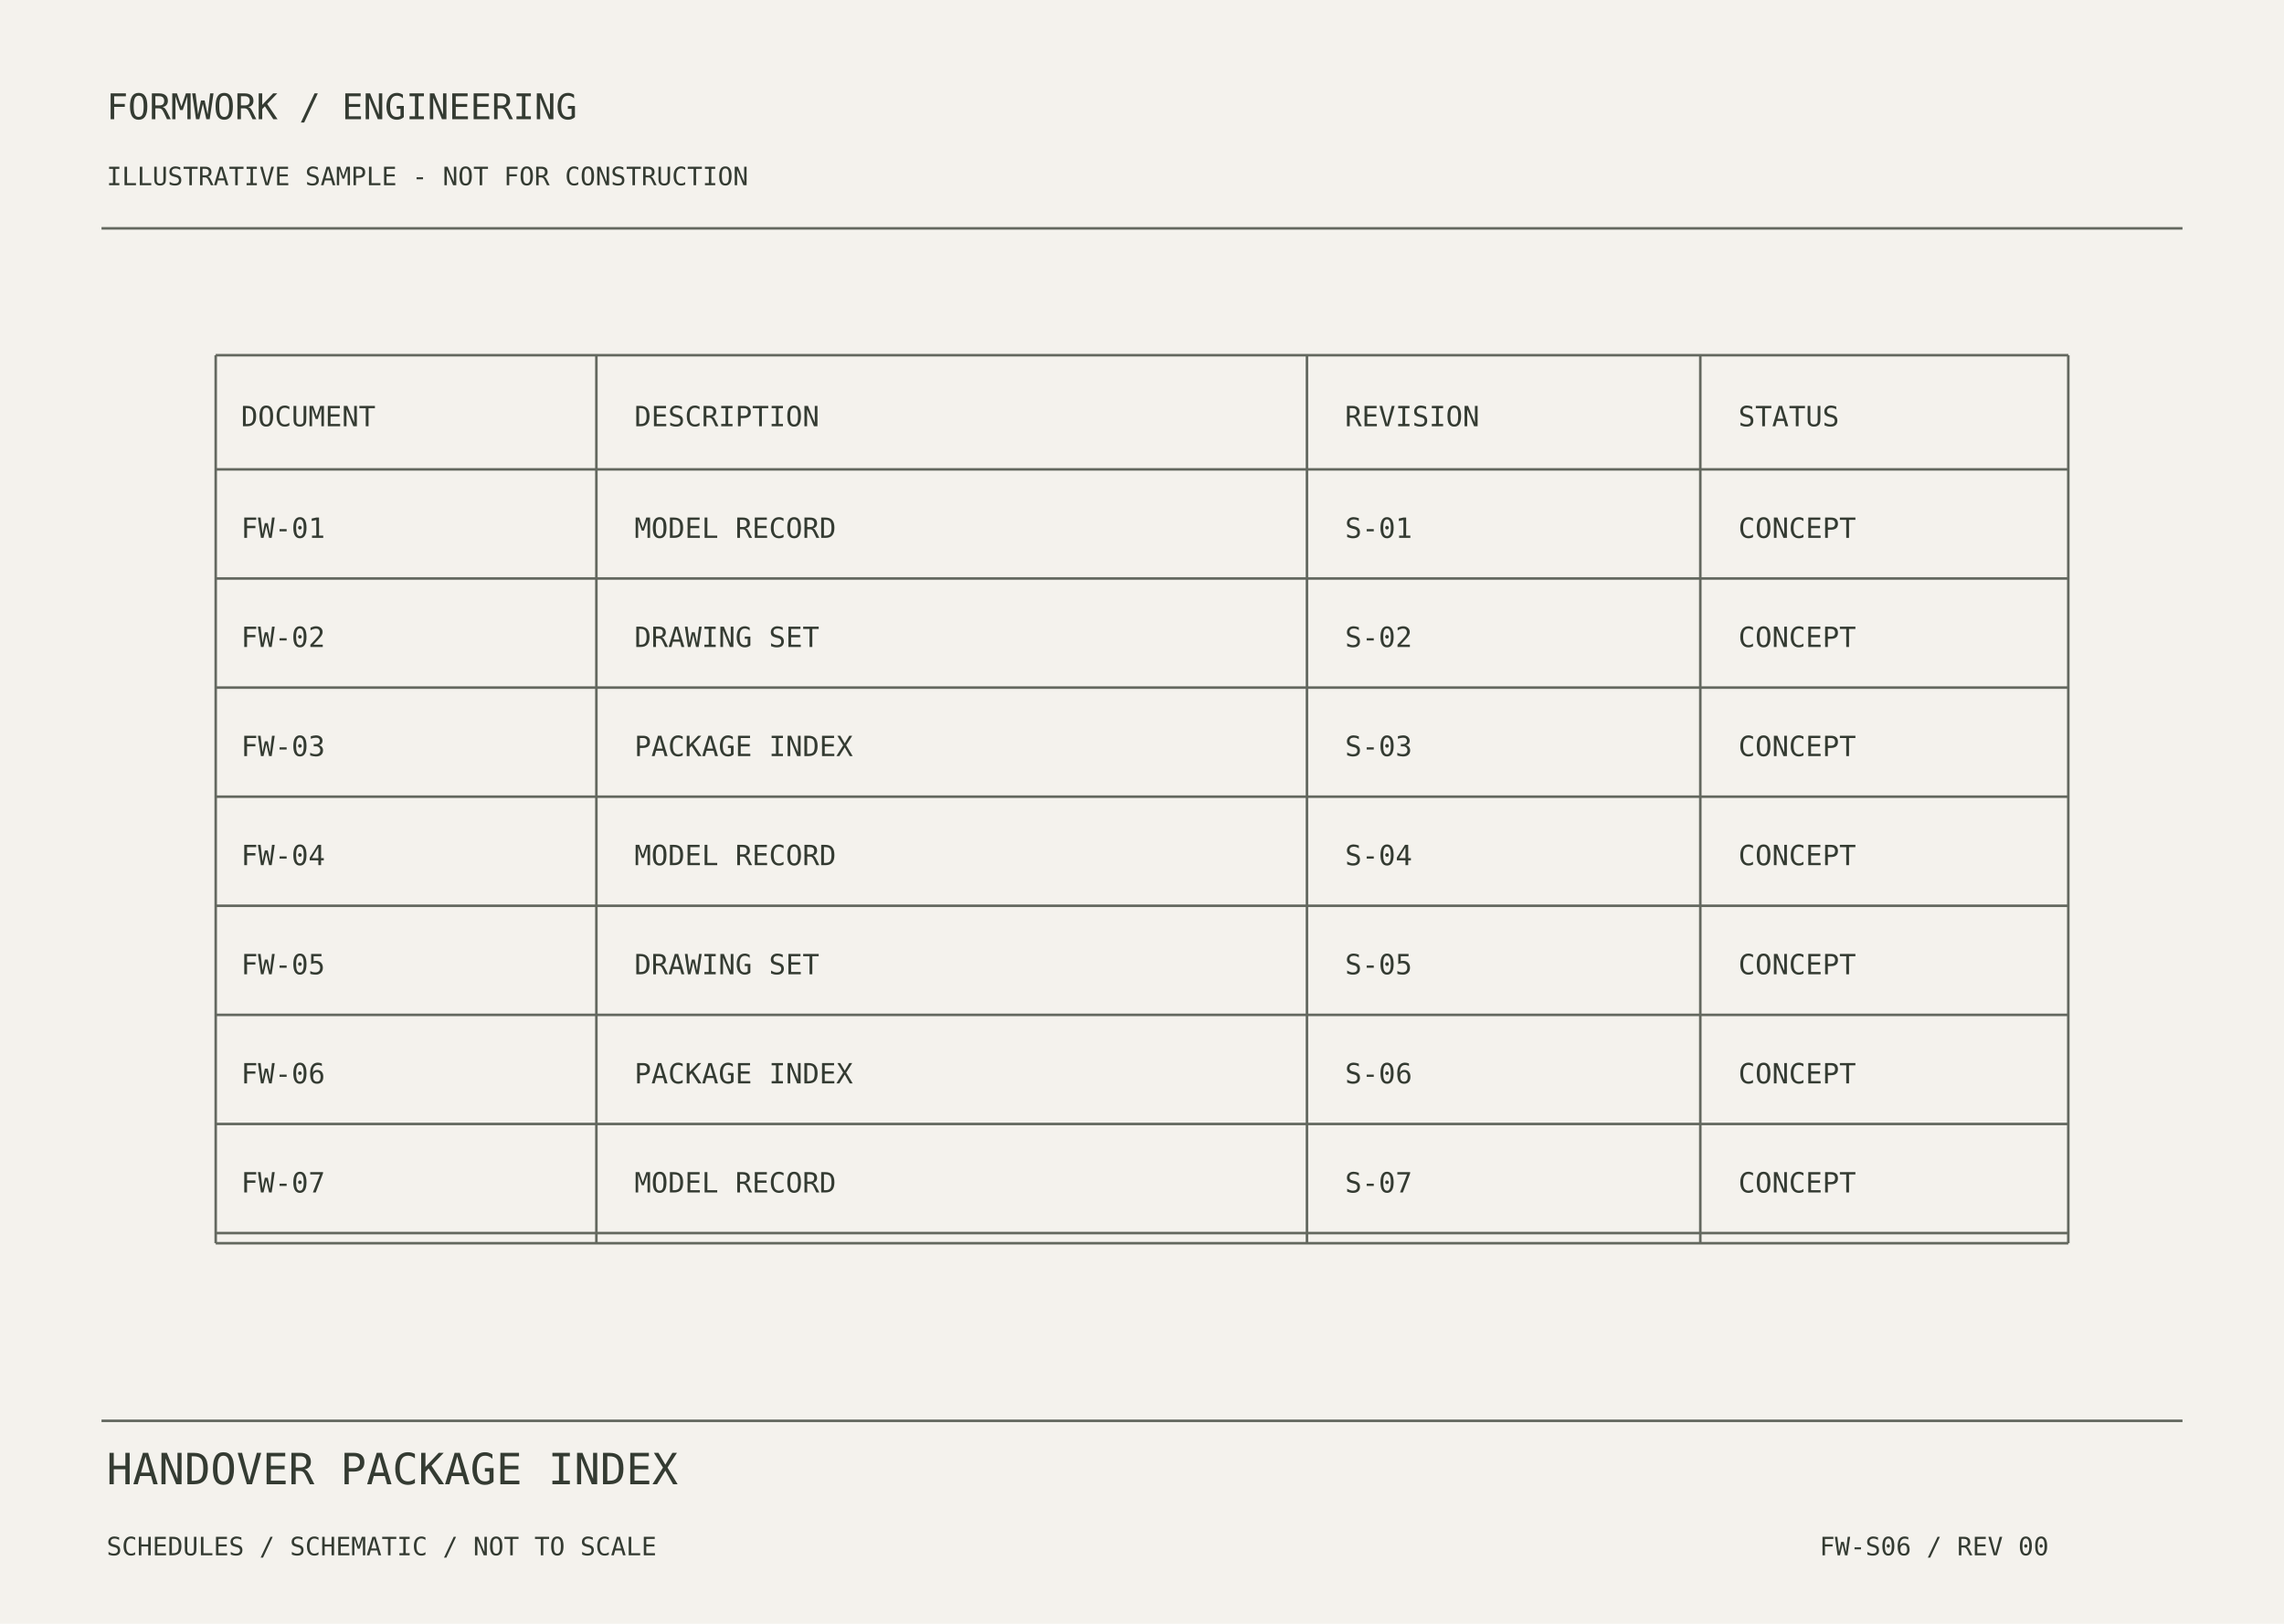
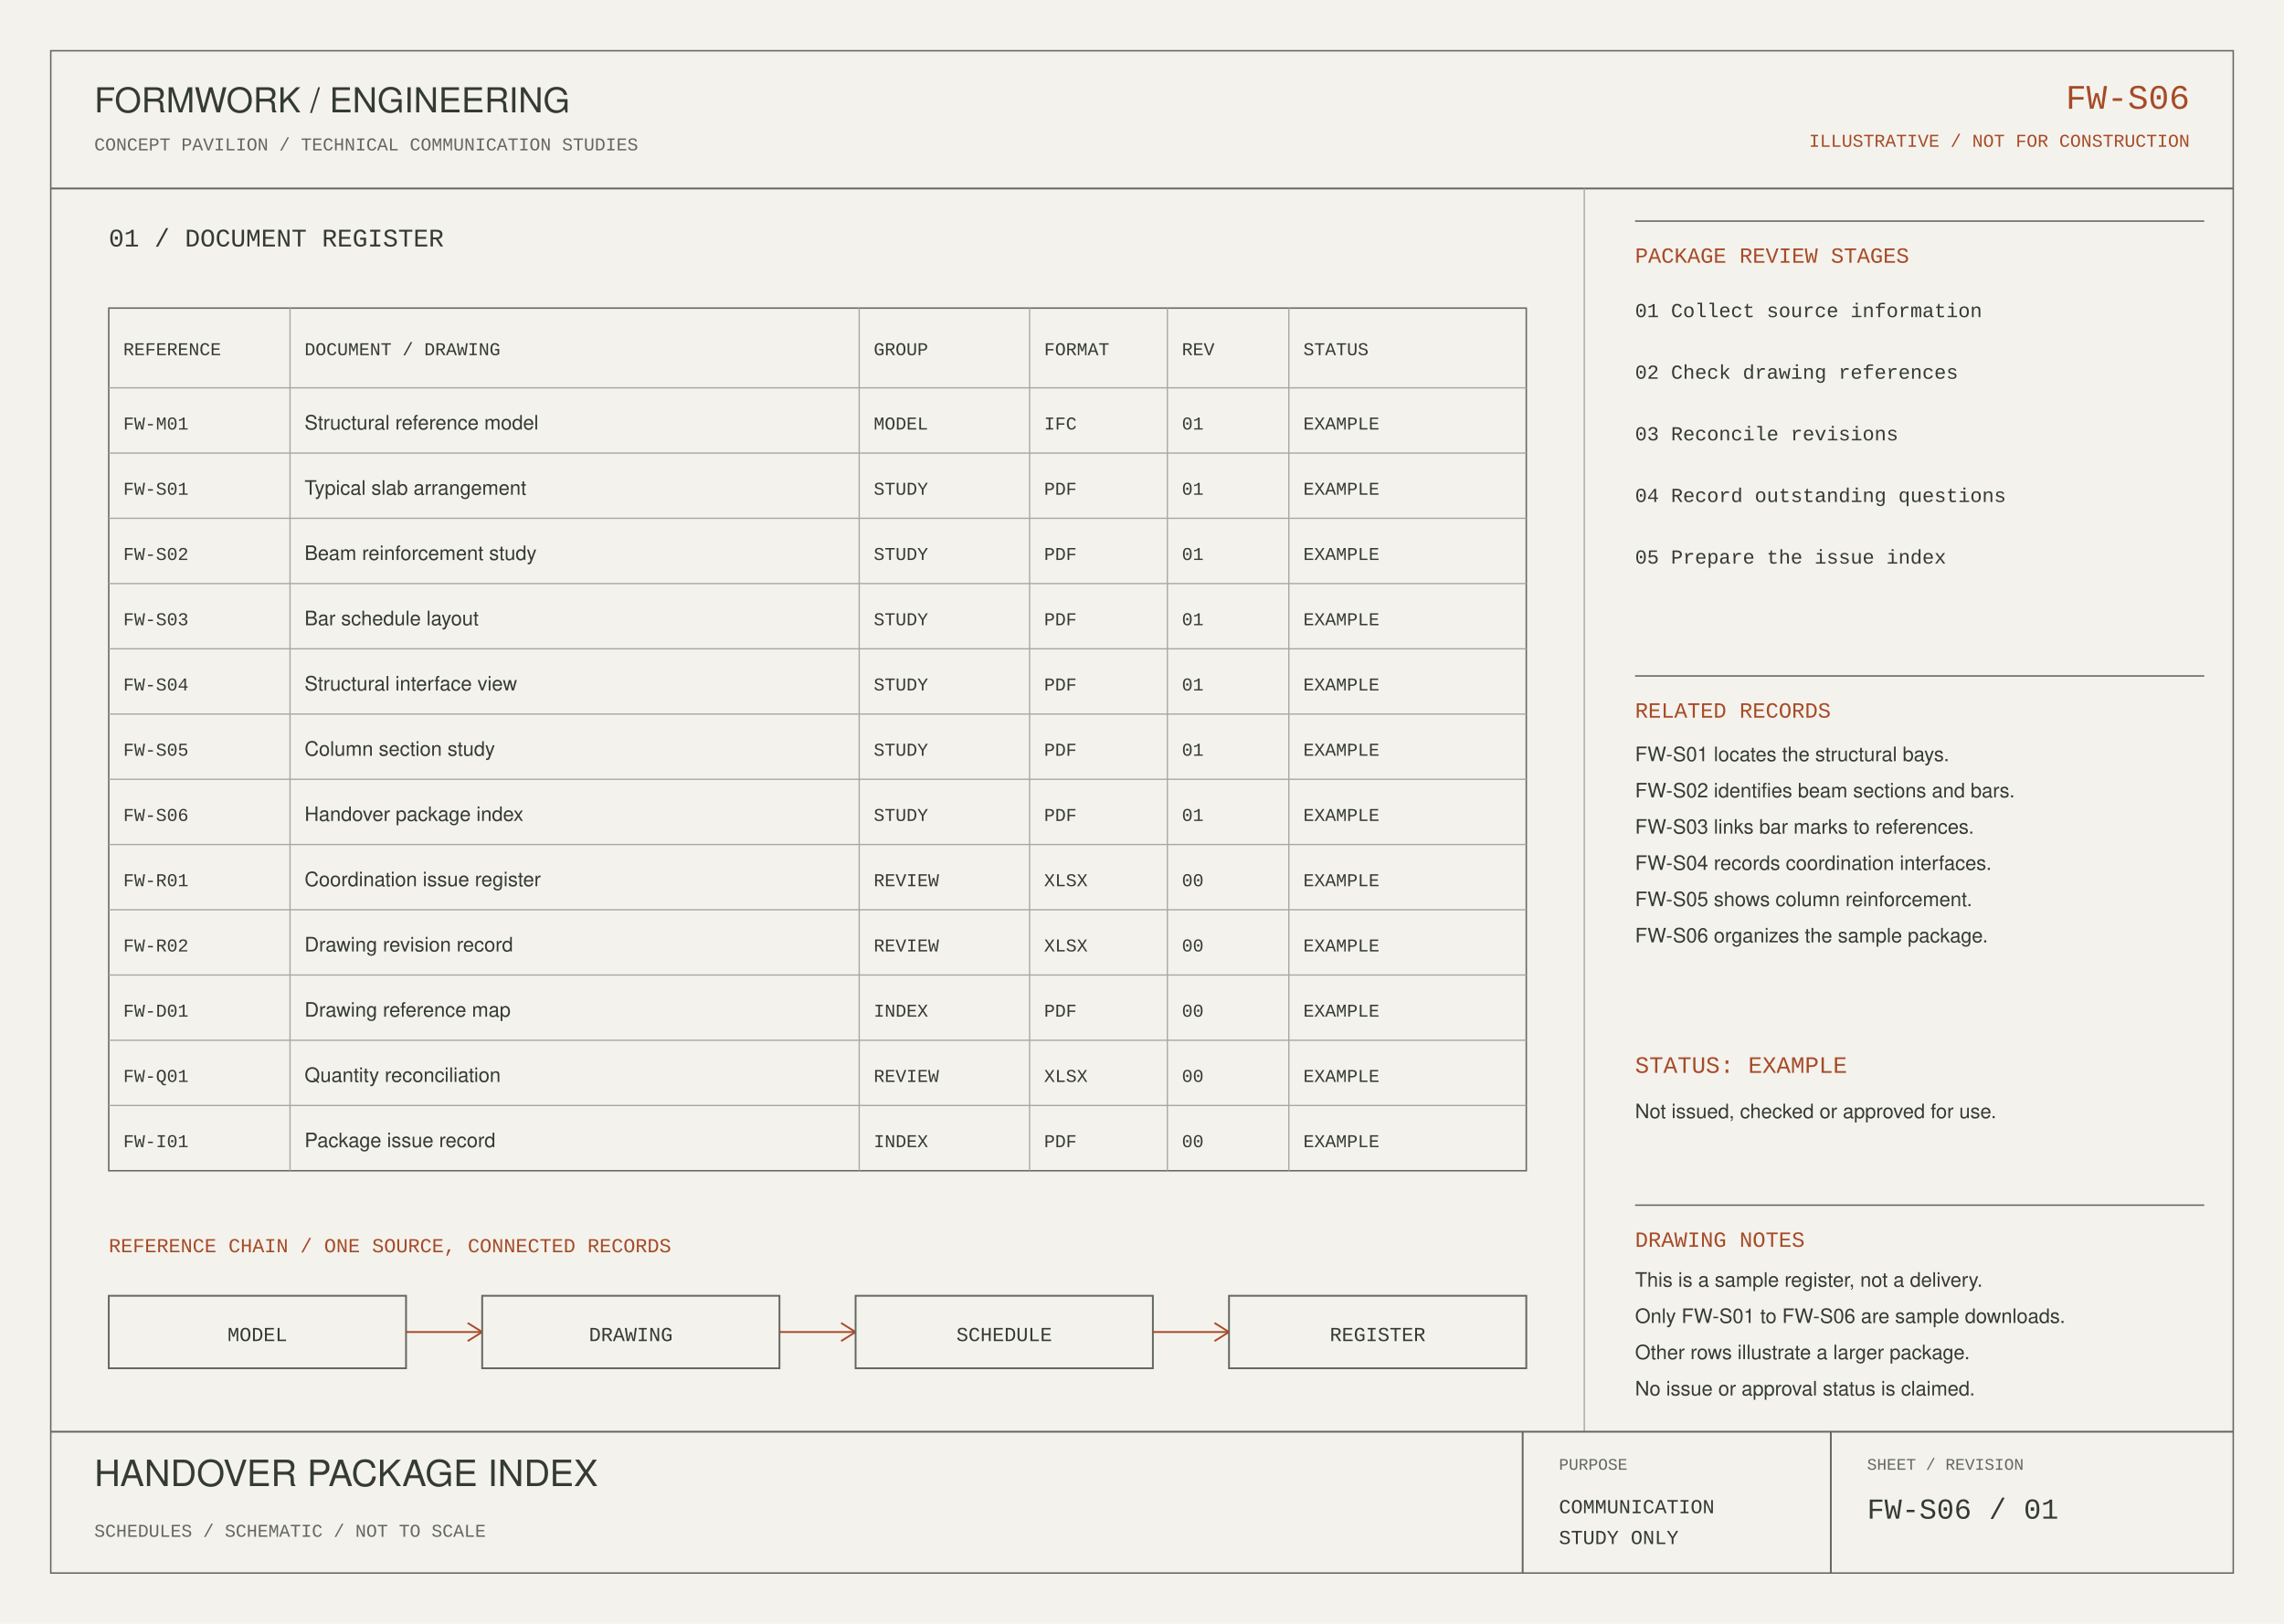
- <svg xmlns="http://www.w3.org/2000/svg" viewBox="0 0 900 640">
-   <rect width="900" height="640" fill="#f4f2ed" />
-   <text x="42" y="47" font-family="monospace" font-size="14" fill="#343b32">FORMWORK / ENGINEERING</text>
-   <text x="42" y="73" font-family="monospace" font-size="10" fill="#343b32">ILLUSTRATIVE SAMPLE - NOT FOR CONSTRUCTION</text>
-   <line x1="40" y1="90" x2="860" y2="90" stroke="#63685f" stroke-width="1" />
-   <text x="42" y="585" font-family="monospace" font-size="17" fill="#343b32">HANDOVER PACKAGE INDEX</text>
-   <text x="42" y="613" font-family="monospace" font-size="10" fill="#343b32">SCHEDULES / SCHEMATIC / NOT TO SCALE</text>
-   <text x="717" y="613" font-family="monospace" font-size="10" fill="#343b32">FW-S06 / REV 00</text>
-   <line x1="40" y1="560" x2="860" y2="560" stroke="#63685f" stroke-width="1" />
-   <line x1="85" y1="140" x2="815" y2="140" stroke="#63685f" stroke-width="1" />
-   <line x1="815" y1="140" x2="815" y2="490" stroke="#63685f" stroke-width="1" />
-   <line x1="815" y1="490" x2="85" y2="490" stroke="#63685f" stroke-width="1" />
-   <line x1="85" y1="490" x2="85" y2="140" stroke="#63685f" stroke-width="1" />
-   <line x1="85" y1="185" x2="815" y2="185" stroke="#63685f" stroke-width="1" />
-   <line x1="85" y1="228" x2="815" y2="228" stroke="#63685f" stroke-width="1" />
-   <line x1="85" y1="271" x2="815" y2="271" stroke="#63685f" stroke-width="1" />
-   <line x1="85" y1="314" x2="815" y2="314" stroke="#63685f" stroke-width="1" />
-   <line x1="85" y1="357" x2="815" y2="357" stroke="#63685f" stroke-width="1" />
-   <line x1="85" y1="400" x2="815" y2="400" stroke="#63685f" stroke-width="1" />
-   <line x1="85" y1="443" x2="815" y2="443" stroke="#63685f" stroke-width="1" />
-   <line x1="85" y1="486" x2="815" y2="486" stroke="#63685f" stroke-width="1" />
-   <line x1="235" y1="140" x2="235" y2="490" stroke="#63685f" stroke-width="1" />
-   <line x1="515" y1="140" x2="515" y2="490" stroke="#63685f" stroke-width="1" />
-   <line x1="670" y1="140" x2="670" y2="490" stroke="#63685f" stroke-width="1" />
-   <text x="95" y="168" font-family="monospace" font-size="11" fill="#343b32">DOCUMENT</text>
-   <text x="250" y="168" font-family="monospace" font-size="11" fill="#343b32">DESCRIPTION</text>
-   <text x="530" y="168" font-family="monospace" font-size="11" fill="#343b32">REVISION</text>
-   <text x="685" y="168" font-family="monospace" font-size="11" fill="#343b32">STATUS</text>
-   <text x="95" y="212" font-family="monospace" font-size="11" fill="#343b32">FW-01</text>
-   <text x="250" y="212" font-family="monospace" font-size="11" fill="#343b32">MODEL RECORD</text>
-   <text x="530" y="212" font-family="monospace" font-size="11" fill="#343b32">S-01</text>
-   <text x="685" y="212" font-family="monospace" font-size="11" fill="#343b32">CONCEPT</text>
-   <text x="95" y="255" font-family="monospace" font-size="11" fill="#343b32">FW-02</text>
-   <text x="250" y="255" font-family="monospace" font-size="11" fill="#343b32">DRAWING SET</text>
-   <text x="530" y="255" font-family="monospace" font-size="11" fill="#343b32">S-02</text>
-   <text x="685" y="255" font-family="monospace" font-size="11" fill="#343b32">CONCEPT</text>
-   <text x="95" y="298" font-family="monospace" font-size="11" fill="#343b32">FW-03</text>
-   <text x="250" y="298" font-family="monospace" font-size="11" fill="#343b32">PACKAGE INDEX</text>
-   <text x="530" y="298" font-family="monospace" font-size="11" fill="#343b32">S-03</text>
-   <text x="685" y="298" font-family="monospace" font-size="11" fill="#343b32">CONCEPT</text>
-   <text x="95" y="341" font-family="monospace" font-size="11" fill="#343b32">FW-04</text>
-   <text x="250" y="341" font-family="monospace" font-size="11" fill="#343b32">MODEL RECORD</text>
-   <text x="530" y="341" font-family="monospace" font-size="11" fill="#343b32">S-04</text>
-   <text x="685" y="341" font-family="monospace" font-size="11" fill="#343b32">CONCEPT</text>
-   <text x="95" y="384" font-family="monospace" font-size="11" fill="#343b32">FW-05</text>
-   <text x="250" y="384" font-family="monospace" font-size="11" fill="#343b32">DRAWING SET</text>
-   <text x="530" y="384" font-family="monospace" font-size="11" fill="#343b32">S-05</text>
-   <text x="685" y="384" font-family="monospace" font-size="11" fill="#343b32">CONCEPT</text>
-   <text x="95" y="427" font-family="monospace" font-size="11" fill="#343b32">FW-06</text>
-   <text x="250" y="427" font-family="monospace" font-size="11" fill="#343b32">PACKAGE INDEX</text>
-   <text x="530" y="427" font-family="monospace" font-size="11" fill="#343b32">S-06</text>
-   <text x="685" y="427" font-family="monospace" font-size="11" fill="#343b32">CONCEPT</text>
-   <text x="95" y="470" font-family="monospace" font-size="11" fill="#343b32">FW-07</text>
-   <text x="250" y="470" font-family="monospace" font-size="11" fill="#343b32">MODEL RECORD</text>
-   <text x="530" y="470" font-family="monospace" font-size="11" fill="#343b32">S-07</text>
-   <text x="685" y="470" font-family="monospace" font-size="11" fill="#343b32">CONCEPT</text>
+ <svg xmlns="http://www.w3.org/2000/svg" viewBox="0 0 1260 896" role="img">
+   <rect x="0" y="0" width="1260" height="896" fill="#f4f2ed" stroke="#f4f2ed" stroke-width="0" />
+   <rect x="28" y="28" width="1204" height="840" fill="none" stroke="#63685f" stroke-width="0.8" />
+   <text x="52" y="62" font-family="Helvetica,Arial,sans-serif" font-size="19" text-anchor="start" fill="#343b32">FORMWORK / ENGINEERING</text>
+   <text x="52" y="83" font-family="Courier New,monospace" font-size="10" text-anchor="start" fill="#63685f">CONCEPT PAVILION / TECHNICAL COMMUNICATION STUDIES</text>
+   <text x="1208" y="60" font-family="Courier New,monospace" font-size="19" text-anchor="end" fill="#a64b27">FW-S06</text>
+   <text x="1208" y="81" font-family="Courier New,monospace" font-size="10" text-anchor="end" fill="#a64b27">ILLUSTRATIVE / NOT FOR CONSTRUCTION</text>
+   <line x1="28" y1="104" x2="1232" y2="104" stroke="#63685f" stroke-width="1" />
+   <line x1="874" y1="104" x2="874" y2="790" stroke="#a5a99f" stroke-width="0.7" />
+   <text x="60" y="136" font-family="Courier New,monospace" font-size="14" text-anchor="start" fill="#343b32">01 / DOCUMENT REGISTER</text>
+   <rect x="60" y="170" width="782" height="476" fill="none" stroke="#63685f" stroke-width="0.8" />
+   <line x1="160" y1="170" x2="160" y2="646" stroke="#a5a99f" stroke-width="0.7" />
+   <line x1="474" y1="170" x2="474" y2="646" stroke="#a5a99f" stroke-width="0.7" />
+   <line x1="568" y1="170" x2="568" y2="646" stroke="#a5a99f" stroke-width="0.7" />
+   <line x1="644" y1="170" x2="644" y2="646" stroke="#a5a99f" stroke-width="0.7" />
+   <line x1="711" y1="170" x2="711" y2="646" stroke="#a5a99f" stroke-width="0.7" />
+   <text x="68" y="196" font-family="Courier New,monospace" font-size="10" text-anchor="start" fill="#343b32">REFERENCE</text>
+   <text x="168" y="196" font-family="Courier New,monospace" font-size="10" text-anchor="start" fill="#343b32">DOCUMENT / DRAWING</text>
+   <text x="482" y="196" font-family="Courier New,monospace" font-size="10" text-anchor="start" fill="#343b32">GROUP</text>
+   <text x="576" y="196" font-family="Courier New,monospace" font-size="10" text-anchor="start" fill="#343b32">FORMAT</text>
+   <text x="652" y="196" font-family="Courier New,monospace" font-size="10" text-anchor="start" fill="#343b32">REV</text>
+   <text x="719" y="196" font-family="Courier New,monospace" font-size="10" text-anchor="start" fill="#343b32">STATUS</text>
+   <line x1="60" y1="214" x2="842" y2="214" stroke="#a5a99f" stroke-width="0.7" />
+   <text x="68" y="237" font-family="Courier New,monospace" font-size="10" text-anchor="start" fill="#343b32">FW-M01</text>
+   <text x="168" y="237" font-family="Helvetica,Arial,sans-serif" font-size="11" text-anchor="start" fill="#343b32">Structural reference model</text>
+   <text x="482" y="237" font-family="Courier New,monospace" font-size="10" text-anchor="start" fill="#343b32">MODEL</text>
+   <text x="576" y="237" font-family="Courier New,monospace" font-size="10" text-anchor="start" fill="#343b32">IFC</text>
+   <text x="652" y="237" font-family="Courier New,monospace" font-size="10" text-anchor="start" fill="#343b32">01</text>
+   <text x="719" y="237" font-family="Courier New,monospace" font-size="10" text-anchor="start" fill="#343b32">EXAMPLE</text>
+   <line x1="60" y1="250" x2="842" y2="250" stroke="#a5a99f" stroke-width="0.7" />
+   <text x="68" y="273" font-family="Courier New,monospace" font-size="10" text-anchor="start" fill="#343b32">FW-S01</text>
+   <text x="168" y="273" font-family="Helvetica,Arial,sans-serif" font-size="11" text-anchor="start" fill="#343b32">Typical slab arrangement</text>
+   <text x="482" y="273" font-family="Courier New,monospace" font-size="10" text-anchor="start" fill="#343b32">STUDY</text>
+   <text x="576" y="273" font-family="Courier New,monospace" font-size="10" text-anchor="start" fill="#343b32">PDF</text>
+   <text x="652" y="273" font-family="Courier New,monospace" font-size="10" text-anchor="start" fill="#343b32">01</text>
+   <text x="719" y="273" font-family="Courier New,monospace" font-size="10" text-anchor="start" fill="#343b32">EXAMPLE</text>
+   <line x1="60" y1="286" x2="842" y2="286" stroke="#a5a99f" stroke-width="0.7" />
+   <text x="68" y="309" font-family="Courier New,monospace" font-size="10" text-anchor="start" fill="#343b32">FW-S02</text>
+   <text x="168" y="309" font-family="Helvetica,Arial,sans-serif" font-size="11" text-anchor="start" fill="#343b32">Beam reinforcement study</text>
+   <text x="482" y="309" font-family="Courier New,monospace" font-size="10" text-anchor="start" fill="#343b32">STUDY</text>
+   <text x="576" y="309" font-family="Courier New,monospace" font-size="10" text-anchor="start" fill="#343b32">PDF</text>
+   <text x="652" y="309" font-family="Courier New,monospace" font-size="10" text-anchor="start" fill="#343b32">01</text>
+   <text x="719" y="309" font-family="Courier New,monospace" font-size="10" text-anchor="start" fill="#343b32">EXAMPLE</text>
+   <line x1="60" y1="322" x2="842" y2="322" stroke="#a5a99f" stroke-width="0.7" />
+   <text x="68" y="345" font-family="Courier New,monospace" font-size="10" text-anchor="start" fill="#343b32">FW-S03</text>
+   <text x="168" y="345" font-family="Helvetica,Arial,sans-serif" font-size="11" text-anchor="start" fill="#343b32">Bar schedule layout</text>
+   <text x="482" y="345" font-family="Courier New,monospace" font-size="10" text-anchor="start" fill="#343b32">STUDY</text>
+   <text x="576" y="345" font-family="Courier New,monospace" font-size="10" text-anchor="start" fill="#343b32">PDF</text>
+   <text x="652" y="345" font-family="Courier New,monospace" font-size="10" text-anchor="start" fill="#343b32">01</text>
+   <text x="719" y="345" font-family="Courier New,monospace" font-size="10" text-anchor="start" fill="#343b32">EXAMPLE</text>
+   <line x1="60" y1="358" x2="842" y2="358" stroke="#a5a99f" stroke-width="0.7" />
+   <text x="68" y="381" font-family="Courier New,monospace" font-size="10" text-anchor="start" fill="#343b32">FW-S04</text>
+   <text x="168" y="381" font-family="Helvetica,Arial,sans-serif" font-size="11" text-anchor="start" fill="#343b32">Structural interface view</text>
+   <text x="482" y="381" font-family="Courier New,monospace" font-size="10" text-anchor="start" fill="#343b32">STUDY</text>
+   <text x="576" y="381" font-family="Courier New,monospace" font-size="10" text-anchor="start" fill="#343b32">PDF</text>
+   <text x="652" y="381" font-family="Courier New,monospace" font-size="10" text-anchor="start" fill="#343b32">01</text>
+   <text x="719" y="381" font-family="Courier New,monospace" font-size="10" text-anchor="start" fill="#343b32">EXAMPLE</text>
+   <line x1="60" y1="394" x2="842" y2="394" stroke="#a5a99f" stroke-width="0.7" />
+   <text x="68" y="417" font-family="Courier New,monospace" font-size="10" text-anchor="start" fill="#343b32">FW-S05</text>
+   <text x="168" y="417" font-family="Helvetica,Arial,sans-serif" font-size="11" text-anchor="start" fill="#343b32">Column section study</text>
+   <text x="482" y="417" font-family="Courier New,monospace" font-size="10" text-anchor="start" fill="#343b32">STUDY</text>
+   <text x="576" y="417" font-family="Courier New,monospace" font-size="10" text-anchor="start" fill="#343b32">PDF</text>
+   <text x="652" y="417" font-family="Courier New,monospace" font-size="10" text-anchor="start" fill="#343b32">01</text>
+   <text x="719" y="417" font-family="Courier New,monospace" font-size="10" text-anchor="start" fill="#343b32">EXAMPLE</text>
+   <line x1="60" y1="430" x2="842" y2="430" stroke="#a5a99f" stroke-width="0.7" />
+   <text x="68" y="453" font-family="Courier New,monospace" font-size="10" text-anchor="start" fill="#343b32">FW-S06</text>
+   <text x="168" y="453" font-family="Helvetica,Arial,sans-serif" font-size="11" text-anchor="start" fill="#343b32">Handover package index</text>
+   <text x="482" y="453" font-family="Courier New,monospace" font-size="10" text-anchor="start" fill="#343b32">STUDY</text>
+   <text x="576" y="453" font-family="Courier New,monospace" font-size="10" text-anchor="start" fill="#343b32">PDF</text>
+   <text x="652" y="453" font-family="Courier New,monospace" font-size="10" text-anchor="start" fill="#343b32">01</text>
+   <text x="719" y="453" font-family="Courier New,monospace" font-size="10" text-anchor="start" fill="#343b32">EXAMPLE</text>
+   <line x1="60" y1="466" x2="842" y2="466" stroke="#a5a99f" stroke-width="0.7" />
+   <text x="68" y="489" font-family="Courier New,monospace" font-size="10" text-anchor="start" fill="#343b32">FW-R01</text>
+   <text x="168" y="489" font-family="Helvetica,Arial,sans-serif" font-size="11" text-anchor="start" fill="#343b32">Coordination issue register</text>
+   <text x="482" y="489" font-family="Courier New,monospace" font-size="10" text-anchor="start" fill="#343b32">REVIEW</text>
+   <text x="576" y="489" font-family="Courier New,monospace" font-size="10" text-anchor="start" fill="#343b32">XLSX</text>
+   <text x="652" y="489" font-family="Courier New,monospace" font-size="10" text-anchor="start" fill="#343b32">00</text>
+   <text x="719" y="489" font-family="Courier New,monospace" font-size="10" text-anchor="start" fill="#343b32">EXAMPLE</text>
+   <line x1="60" y1="502" x2="842" y2="502" stroke="#a5a99f" stroke-width="0.7" />
+   <text x="68" y="525" font-family="Courier New,monospace" font-size="10" text-anchor="start" fill="#343b32">FW-R02</text>
+   <text x="168" y="525" font-family="Helvetica,Arial,sans-serif" font-size="11" text-anchor="start" fill="#343b32">Drawing revision record</text>
+   <text x="482" y="525" font-family="Courier New,monospace" font-size="10" text-anchor="start" fill="#343b32">REVIEW</text>
+   <text x="576" y="525" font-family="Courier New,monospace" font-size="10" text-anchor="start" fill="#343b32">XLSX</text>
+   <text x="652" y="525" font-family="Courier New,monospace" font-size="10" text-anchor="start" fill="#343b32">00</text>
+   <text x="719" y="525" font-family="Courier New,monospace" font-size="10" text-anchor="start" fill="#343b32">EXAMPLE</text>
+   <line x1="60" y1="538" x2="842" y2="538" stroke="#a5a99f" stroke-width="0.7" />
+   <text x="68" y="561" font-family="Courier New,monospace" font-size="10" text-anchor="start" fill="#343b32">FW-D01</text>
+   <text x="168" y="561" font-family="Helvetica,Arial,sans-serif" font-size="11" text-anchor="start" fill="#343b32">Drawing reference map</text>
+   <text x="482" y="561" font-family="Courier New,monospace" font-size="10" text-anchor="start" fill="#343b32">INDEX</text>
+   <text x="576" y="561" font-family="Courier New,monospace" font-size="10" text-anchor="start" fill="#343b32">PDF</text>
+   <text x="652" y="561" font-family="Courier New,monospace" font-size="10" text-anchor="start" fill="#343b32">00</text>
+   <text x="719" y="561" font-family="Courier New,monospace" font-size="10" text-anchor="start" fill="#343b32">EXAMPLE</text>
+   <line x1="60" y1="574" x2="842" y2="574" stroke="#a5a99f" stroke-width="0.7" />
+   <text x="68" y="597" font-family="Courier New,monospace" font-size="10" text-anchor="start" fill="#343b32">FW-Q01</text>
+   <text x="168" y="597" font-family="Helvetica,Arial,sans-serif" font-size="11" text-anchor="start" fill="#343b32">Quantity reconciliation</text>
+   <text x="482" y="597" font-family="Courier New,monospace" font-size="10" text-anchor="start" fill="#343b32">REVIEW</text>
+   <text x="576" y="597" font-family="Courier New,monospace" font-size="10" text-anchor="start" fill="#343b32">XLSX</text>
+   <text x="652" y="597" font-family="Courier New,monospace" font-size="10" text-anchor="start" fill="#343b32">00</text>
+   <text x="719" y="597" font-family="Courier New,monospace" font-size="10" text-anchor="start" fill="#343b32">EXAMPLE</text>
+   <line x1="60" y1="610" x2="842" y2="610" stroke="#a5a99f" stroke-width="0.7" />
+   <text x="68" y="633" font-family="Courier New,monospace" font-size="10" text-anchor="start" fill="#343b32">FW-I01</text>
+   <text x="168" y="633" font-family="Helvetica,Arial,sans-serif" font-size="11" text-anchor="start" fill="#343b32">Package issue record</text>
+   <text x="482" y="633" font-family="Courier New,monospace" font-size="10" text-anchor="start" fill="#343b32">INDEX</text>
+   <text x="576" y="633" font-family="Courier New,monospace" font-size="10" text-anchor="start" fill="#343b32">PDF</text>
+   <text x="652" y="633" font-family="Courier New,monospace" font-size="10" text-anchor="start" fill="#343b32">00</text>
+   <text x="719" y="633" font-family="Courier New,monospace" font-size="10" text-anchor="start" fill="#343b32">EXAMPLE</text>
+   <text x="60" y="691" font-family="Courier New,monospace" font-size="11" text-anchor="start" fill="#a64b27">REFERENCE CHAIN / ONE SOURCE, CONNECTED RECORDS</text>
+   <rect x="60" y="715" width="164" height="40" fill="none" stroke="#63685f" stroke-width="1" />
+   <text x="142" y="740" font-family="Courier New,monospace" font-size="11" text-anchor="middle" fill="#343b32">MODEL</text>
+   <line x1="224" y1="735" x2="266" y2="735" stroke="#a64b27" stroke-width="1" />
+   <line x1="258" y1="730" x2="266" y2="735" stroke="#a64b27" stroke-width="1" />
+   <line x1="266" y1="735" x2="258" y2="740" stroke="#a64b27" stroke-width="1" />
+   <rect x="266" y="715" width="164" height="40" fill="none" stroke="#63685f" stroke-width="1" />
+   <text x="348" y="740" font-family="Courier New,monospace" font-size="11" text-anchor="middle" fill="#343b32">DRAWING</text>
+   <line x1="430" y1="735" x2="472" y2="735" stroke="#a64b27" stroke-width="1" />
+   <line x1="464" y1="730" x2="472" y2="735" stroke="#a64b27" stroke-width="1" />
+   <line x1="472" y1="735" x2="464" y2="740" stroke="#a64b27" stroke-width="1" />
+   <rect x="472" y="715" width="164" height="40" fill="none" stroke="#63685f" stroke-width="1" />
+   <text x="554" y="740" font-family="Courier New,monospace" font-size="11" text-anchor="middle" fill="#343b32">SCHEDULE</text>
+   <line x1="636" y1="735" x2="678" y2="735" stroke="#a64b27" stroke-width="1" />
+   <line x1="670" y1="730" x2="678" y2="735" stroke="#a64b27" stroke-width="1" />
+   <line x1="678" y1="735" x2="670" y2="740" stroke="#a64b27" stroke-width="1" />
+   <rect x="678" y="715" width="164" height="40" fill="none" stroke="#63685f" stroke-width="1" />
+   <text x="760" y="740" font-family="Courier New,monospace" font-size="11" text-anchor="middle" fill="#343b32">REGISTER</text>
+   <line x1="902" y1="122" x2="1216" y2="122" stroke="#63685f" stroke-width="0.8" />
+   <text x="902" y="145" font-family="Courier New,monospace" font-size="12" text-anchor="start" fill="#a64b27">PACKAGE REVIEW STAGES</text>
+   <text x="902" y="175" font-family="Courier New,monospace" font-size="11" text-anchor="start" fill="#343b32">01  Collect source information</text>
+   <text x="902" y="209" font-family="Courier New,monospace" font-size="11" text-anchor="start" fill="#343b32">02  Check drawing references</text>
+   <text x="902" y="243" font-family="Courier New,monospace" font-size="11" text-anchor="start" fill="#343b32">03  Reconcile revisions</text>
+   <text x="902" y="277" font-family="Courier New,monospace" font-size="11" text-anchor="start" fill="#343b32">04  Record outstanding questions</text>
+   <text x="902" y="311" font-family="Courier New,monospace" font-size="11" text-anchor="start" fill="#343b32">05  Prepare the issue index</text>
+   <line x1="902" y1="373" x2="1216" y2="373" stroke="#63685f" stroke-width="0.8" />
+   <text x="902" y="396" font-family="Courier New,monospace" font-size="12" text-anchor="start" fill="#a64b27">RELATED RECORDS</text>
+   <text x="902" y="420" font-family="Helvetica,Arial,sans-serif" font-size="11" text-anchor="start" fill="#343b32">FW-S01 locates the structural bays.</text>
+   <text x="902" y="440" font-family="Helvetica,Arial,sans-serif" font-size="11" text-anchor="start" fill="#343b32">FW-S02 identifies beam sections and bars.</text>
+   <text x="902" y="460" font-family="Helvetica,Arial,sans-serif" font-size="11" text-anchor="start" fill="#343b32">FW-S03 links bar marks to references.</text>
+   <text x="902" y="480" font-family="Helvetica,Arial,sans-serif" font-size="11" text-anchor="start" fill="#343b32">FW-S04 records coordination interfaces.</text>
+   <text x="902" y="500" font-family="Helvetica,Arial,sans-serif" font-size="11" text-anchor="start" fill="#343b32">FW-S05 shows column reinforcement.</text>
+   <text x="902" y="520" font-family="Helvetica,Arial,sans-serif" font-size="11" text-anchor="start" fill="#343b32">FW-S06 organizes the sample package.</text>
+   <text x="902" y="592" font-family="Courier New,monospace" font-size="13" text-anchor="start" fill="#a64b27">STATUS: EXAMPLE</text>
+   <text x="902" y="617" font-family="Helvetica,Arial,sans-serif" font-size="11" text-anchor="start" fill="#343b32">Not issued, checked or approved for use.</text>
+   <line x1="902" y1="665" x2="1216" y2="665" stroke="#63685f" stroke-width="0.8" />
+   <text x="902" y="688" font-family="Courier New,monospace" font-size="12" text-anchor="start" fill="#a64b27">DRAWING NOTES</text>
+   <text x="902" y="710" font-family="Helvetica,Arial,sans-serif" font-size="11" text-anchor="start" fill="#343b32">This is a sample register, not a delivery.</text>
+   <text x="902" y="730" font-family="Helvetica,Arial,sans-serif" font-size="11" text-anchor="start" fill="#343b32">Only FW-S01 to FW-S06 are sample downloads.</text>
+   <text x="902" y="750" font-family="Helvetica,Arial,sans-serif" font-size="11" text-anchor="start" fill="#343b32">Other rows illustrate a larger package.</text>
+   <text x="902" y="770" font-family="Helvetica,Arial,sans-serif" font-size="11" text-anchor="start" fill="#343b32">No issue or approval status is claimed.</text>
+   <line x1="28" y1="790" x2="1232" y2="790" stroke="#63685f" stroke-width="1" />
+   <text x="52" y="820" font-family="Helvetica,Arial,sans-serif" font-size="20" text-anchor="start" fill="#343b32">HANDOVER PACKAGE INDEX</text>
+   <text x="52" y="848" font-family="Courier New,monospace" font-size="10" text-anchor="start" fill="#63685f">SCHEDULES / SCHEMATIC / NOT TO SCALE</text>
+   <line x1="840" y1="790" x2="840" y2="868" stroke="#63685f" stroke-width="1" />
+   <line x1="1010" y1="790" x2="1010" y2="868" stroke="#63685f" stroke-width="1" />
+   <text x="860" y="811" font-family="Courier New,monospace" font-size="9" text-anchor="start" fill="#63685f">PURPOSE</text>
+   <text x="860" y="835" font-family="Courier New,monospace" font-size="11" text-anchor="start" fill="#343b32">COMMUNICATION</text>
+   <text x="860" y="852" font-family="Courier New,monospace" font-size="11" text-anchor="start" fill="#343b32">STUDY ONLY</text>
+   <text x="1030" y="811" font-family="Courier New,monospace" font-size="9" text-anchor="start" fill="#63685f">SHEET / REVISION</text>
+   <text x="1030" y="838" font-family="Courier New,monospace" font-size="16" text-anchor="start" fill="#343b32">FW-S06 / 01</text>
</svg>
